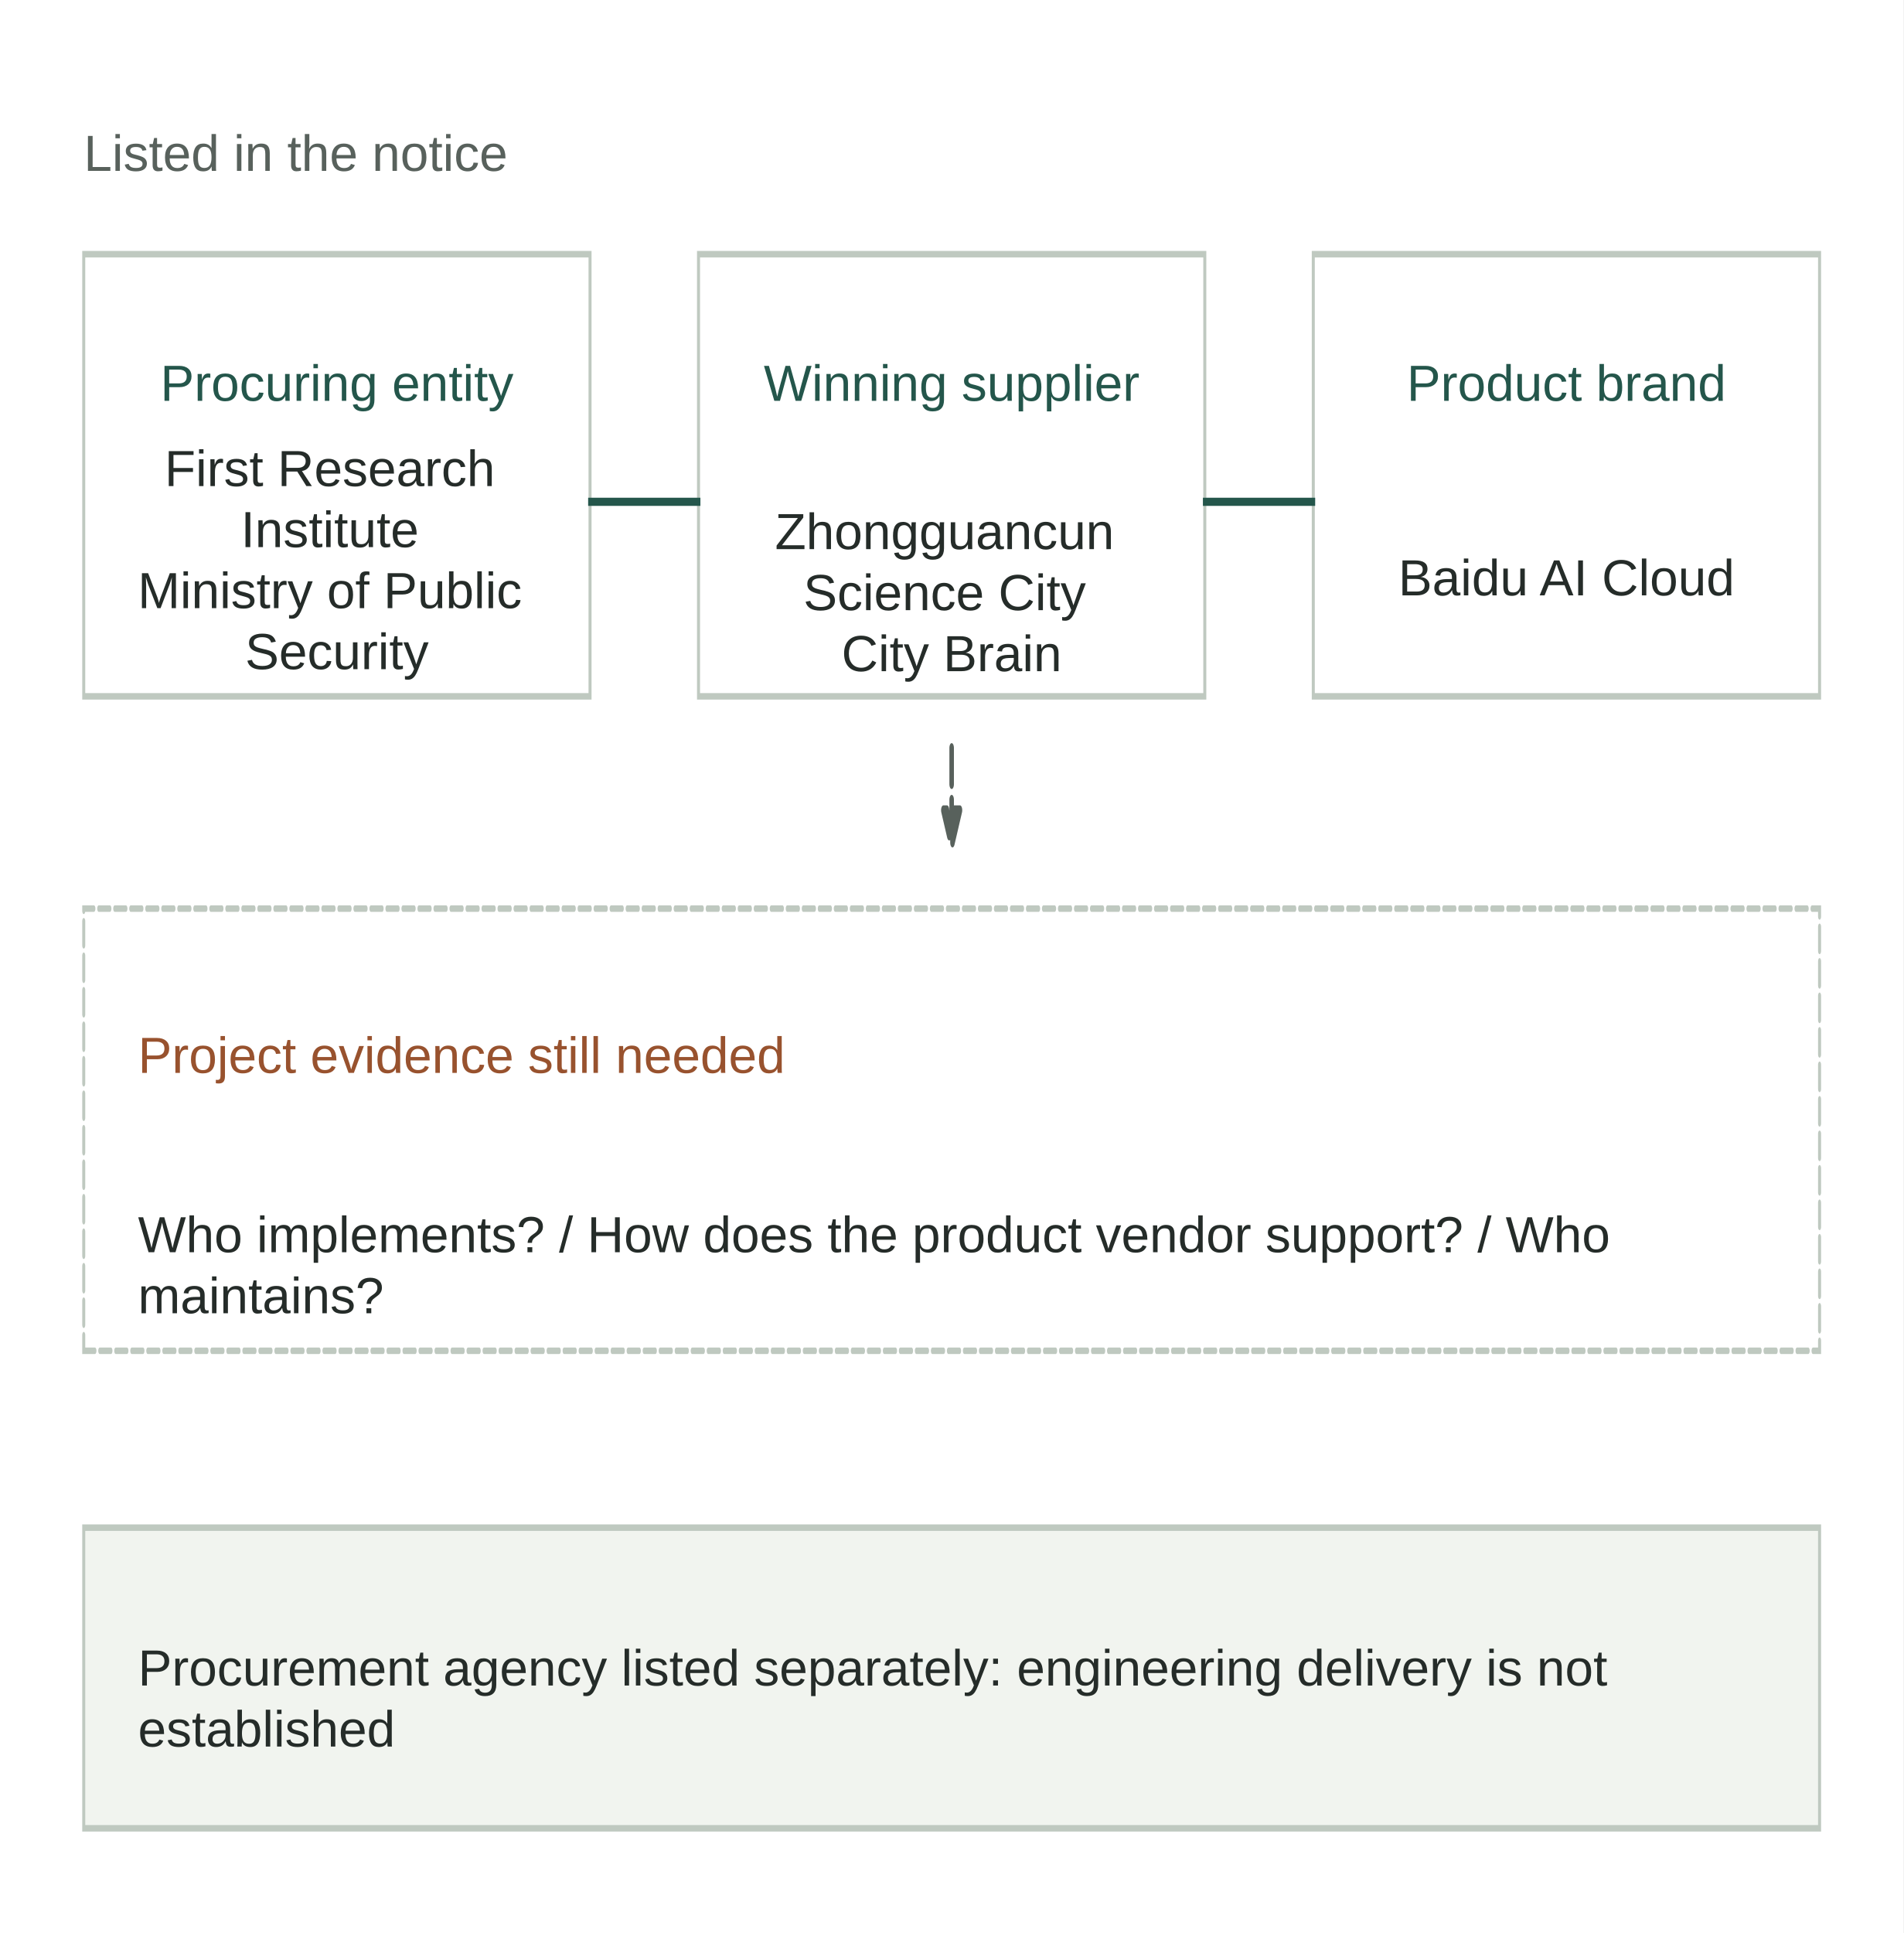
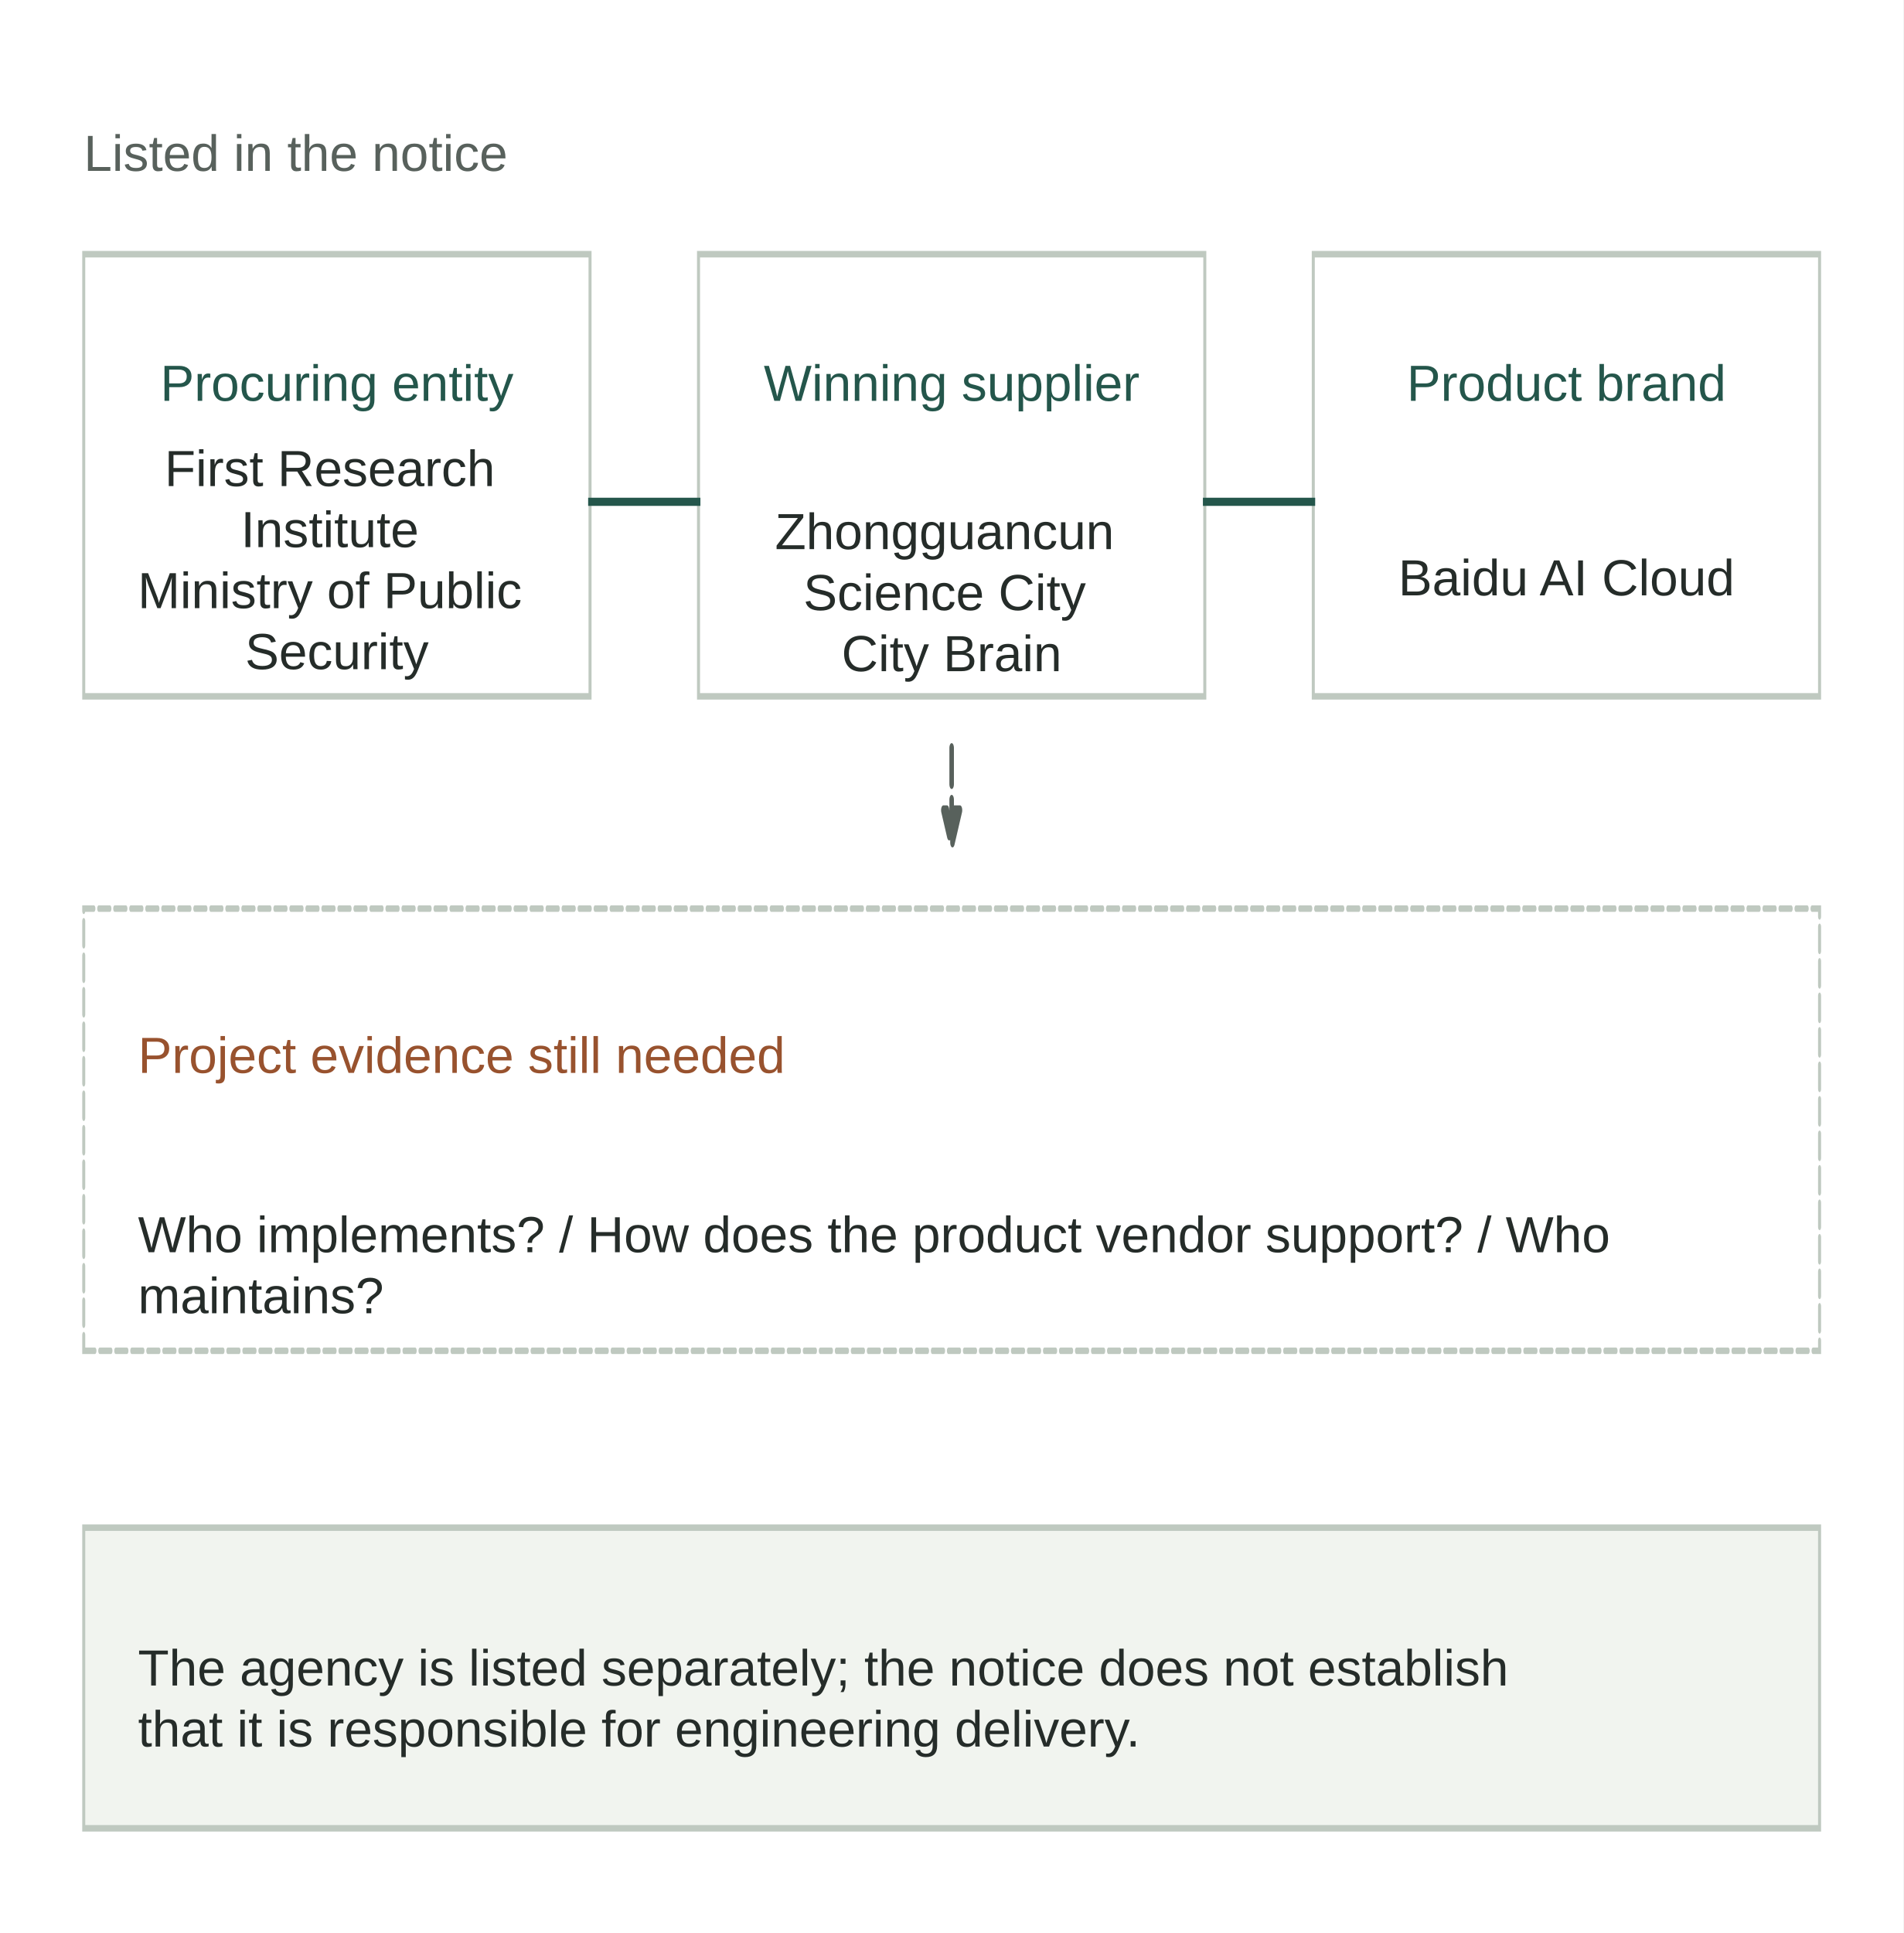
<svg xmlns="http://www.w3.org/2000/svg" width="132mm" height="134.031mm" viewBox="0 0 374.4 380.160" version="1.1">
  <defs>
    <style type="text/css">*{stroke-linejoin: round; stroke-linecap: round}</style>
  </defs>
  <g id="figure_1" transform="scale(0.7428571 1.6)">
    <g id="patch_1">
      <path d="M 0 237.6  L 504 237.6  L 504 0  L 0 0  z " style="fill: #ffffff" />
    </g>
    <g id="axes_1">
      <g id="patch_2">
        <path d="M 22.176 85.595  L 156.24 85.595  L 156.24 31.244  L 22.176 31.244  z " clip-path="url(#p4331beca0f)" style="fill: #ffffff; stroke: #bfc9c0; stroke-width: 0.8; stroke-linejoin: miter" />
      </g>
      <g id="patch_3">
        <path d="M 184.968 85.595  L 319.032 85.595  L 319.032 31.244  L 184.968 31.244  z " clip-path="url(#p4331beca0f)" style="fill: #ffffff; stroke: #bfc9c0; stroke-width: 0.8; stroke-linejoin: miter" />
      </g>
      <g id="patch_4">
        <path d="M 347.76 85.595  L 481.824 85.595  L 481.824 31.244  L 347.76 31.244  z " clip-path="url(#p4331beca0f)" style="fill: #ffffff; stroke: #bfc9c0; stroke-width: 0.8; stroke-linejoin: miter" />
      </g>
      <g id="line2d_1">
        <path d="M 156.24 61.681  L 184.968 61.681  " clip-path="url(#p4331beca0f)" style="fill: none; stroke: #24564b; stroke-linecap: square" />
      </g>
      <g id="line2d_2">
        <path d="M 319.032 61.681  L 347.76 61.681  " clip-path="url(#p4331beca0f)" style="fill: none; stroke: #24564b; stroke-linecap: square" />
      </g>
      <g id="patch_5">
        <path d="M 22.176 224.734  L 481.824 224.734  L 481.824 187.775  L 22.176 187.775  z " clip-path="url(#p4331beca0f)" style="fill: #f1f4ef; stroke: #bfc9c0; stroke-width: 0.8; stroke-linejoin: miter" />
      </g>
      <g id="patch_6">
        <path d="M 22.176 166.035  L 481.824 166.035  L 481.824 111.684  L 22.176 111.684  z " clip-path="url(#p4331beca0f)" style="fill: #ffffff; stroke-dasharray: 2.96,1.28; stroke-dashoffset: 0; stroke: #bfc9c0; stroke-width: 0.8; stroke-linejoin: miter" />
      </g>
      <g id="patch_7">
        <path d="M 252 91.943  Q 252 98.638 252 103.991  " clip-path="url(#p4331beca0f)" style="fill: none; stroke-dasharray: 4.44,1.92; stroke-dashoffset: 0; stroke: #58615c; stroke-width: 1.2; stroke-linecap: round" />
        <path d="M 254.2 99.591  L 252 103.991  L 249.8 99.591  z " clip-path="url(#p4331beca0f)" style="fill: #58615c; stroke-dasharray: 4.44,1.92; stroke-dashoffset: 0; stroke: #58615c; stroke-width: 1.2; stroke-linecap: round" />
      </g>
    </g>
  </g>
  <defs>
    <clipPath id="p4331beca0f">
      <rect x="12.6" y="9.504" width="478.8" height="217.404" />
    </clipPath>
  </defs>
  <text x="16.474" y="33.608" fill="#58615c" font-family="Arial, Helvetica, sans-serif" font-size="10" text-anchor="start">
    <tspan x="16.474" dy="0">Listed in the notice</tspan>
  </text>
  <text x="66.269" y="78.828" fill="#24564b" font-family="Arial, Helvetica, sans-serif" font-size="10" text-anchor="middle">
    <tspan x="66.269" dy="0">Procuring entity</tspan>
  </text>
  <text x="66.269" y="95.600" fill="#252c29" font-family="Arial, Helvetica, sans-serif" font-size="10" text-anchor="middle">
    <tspan x="66.269" dy="0">First Research</tspan>
    <tspan x="66.269" dy="12.0">Institute</tspan>
    <tspan x="66.269" dy="12.0">Ministry of Public</tspan>
    <tspan x="66.269" dy="12.0">Security</tspan>
  </text>
  <text x="187.200" y="78.828" fill="#24564b" font-family="Arial, Helvetica, sans-serif" font-size="10" text-anchor="middle">
    <tspan x="187.200" dy="0">Winning supplier</tspan>
  </text>
  <text x="187.200" y="108.000" fill="#252c29" font-family="Arial, Helvetica, sans-serif" font-size="10" text-anchor="middle">
    <tspan x="187.200" dy="0">Zhongguancun</tspan>
    <tspan x="187.200" dy="12.0">Science City</tspan>
    <tspan x="187.200" dy="12.0">City Brain</tspan>
  </text>
  <text x="308.131" y="78.828" fill="#24564b" font-family="Arial, Helvetica, sans-serif" font-size="10" text-anchor="middle">
    <tspan x="308.131" dy="0">Product brand</tspan>
  </text>
  <text x="308.131" y="117.091" fill="#252c29" font-family="Arial, Helvetica, sans-serif" font-size="10" text-anchor="middle">
    <tspan x="308.131" dy="0">Baidu AI Cloud</tspan>
  </text>
  <text x="27.144" y="331.495" fill="#252c29" font-family="Arial, Helvetica, sans-serif" font-size="10" text-anchor="start">
-     <tspan x="27.144" dy="0">Procurement agency listed separately: engineering delivery is not</tspan>
-     <tspan x="27.144" dy="12.0">established</tspan>
+     <tspan x="27.144" dy="0">The agency is listed separately; the notice does not establish</tspan>
+     <tspan x="27.144" dy="12.0">that it is responsible for engineering delivery.</tspan>
  </text>
  <text x="27.144" y="211.010" fill="#98522e" font-family="Arial, Helvetica, sans-serif" font-size="10" text-anchor="start">
    <tspan x="27.144" dy="0">Project evidence still needed</tspan>
  </text>
  <text x="27.144" y="246.273" fill="#252c29" font-family="Arial, Helvetica, sans-serif" font-size="10" text-anchor="start">
    <tspan x="27.144" dy="0">Who implements? / How does the product vendor support? / Who</tspan>
    <tspan x="27.144" dy="12.0">maintains?</tspan>
  </text>
</svg>
